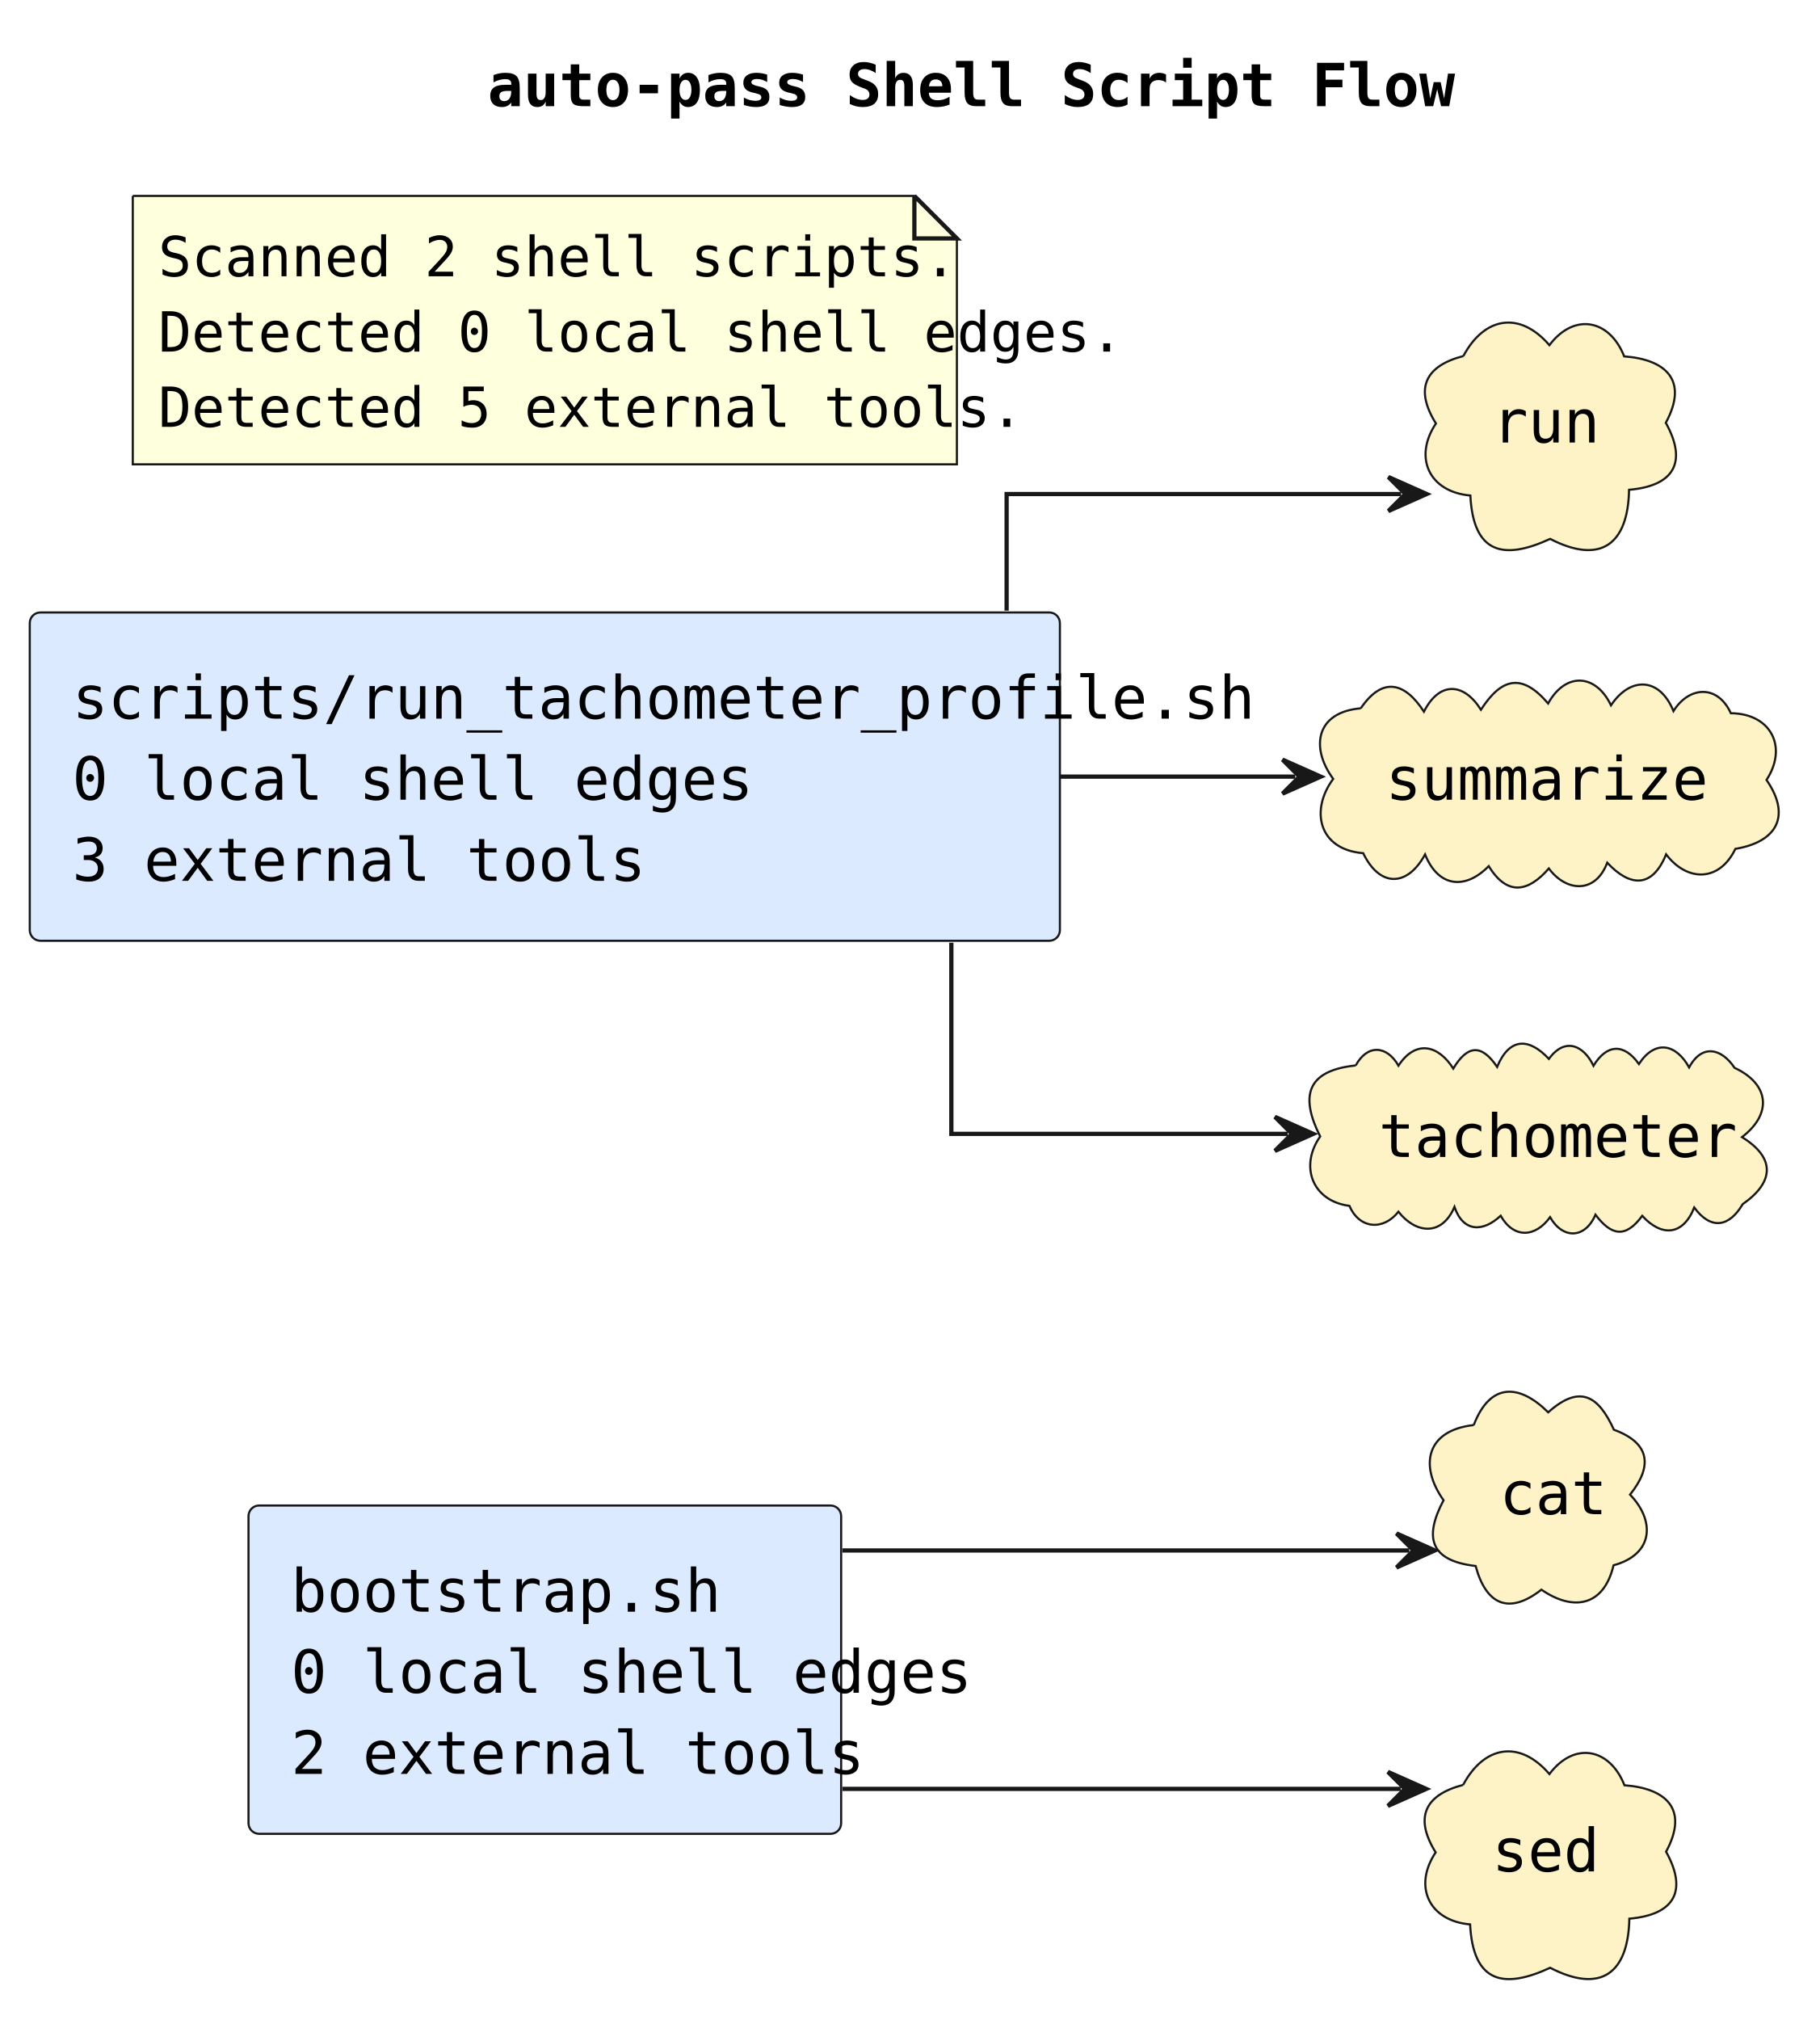
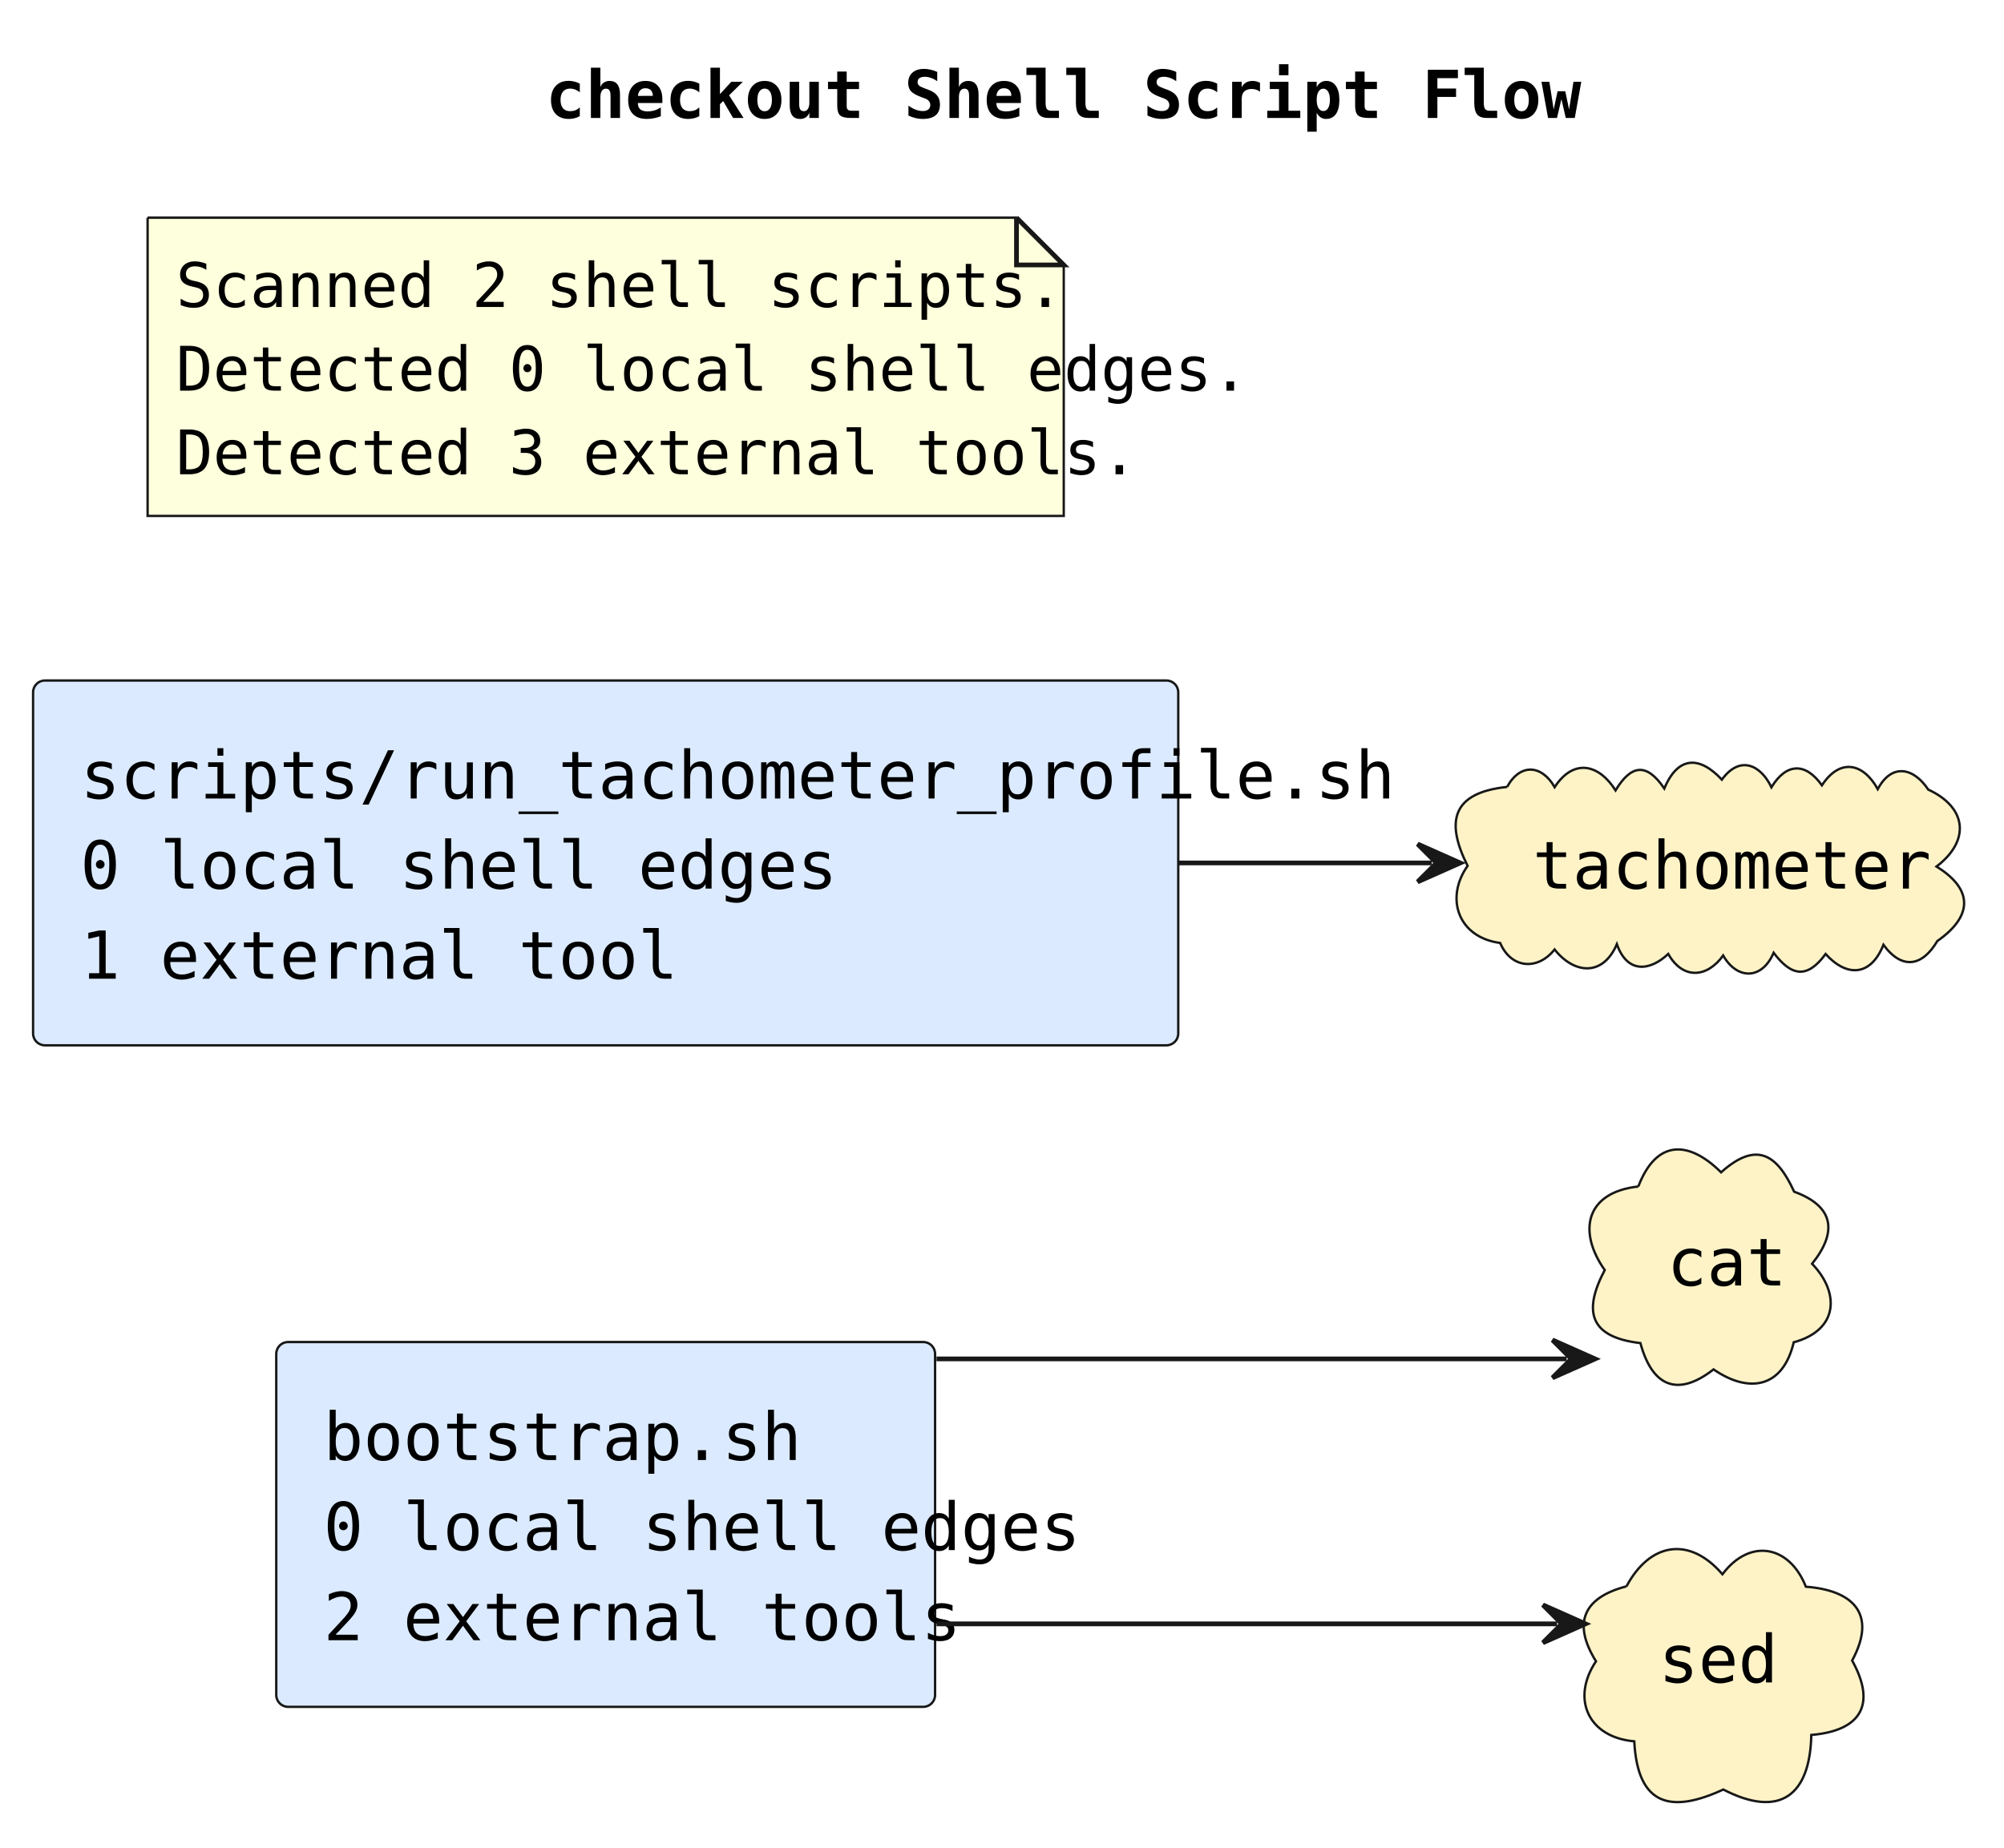
- <svg xmlns="http://www.w3.org/2000/svg" contentStyleType="text/css" data-diagram-type="DESCRIPTION" height="475px" preserveAspectRatio="none" style="width:428px;height:475px;background:#FFFFFF;" version="1.1" viewBox="0 0 428 475" width="428px" zoomAndPan="magnify">
+ <svg xmlns="http://www.w3.org/2000/svg" contentStyleType="text/css" data-diagram-type="DESCRIPTION" height="391px" preserveAspectRatio="none" style="width:424px;height:391px;background:#FFFFFF;" version="1.1" viewBox="0 0 424 391" width="424px" zoomAndPan="magnify">
  <defs />
  <g>
    <g class="title" data-source-line="1">
-       <text fill="#000000" font-family="Monospace" font-size="14" font-weight="bold" lengthAdjust="spacing" textLength="185.107" x="114.663" y="24.966">auto-pass Shell Script Flow</text>
+       <text fill="#000000" font-family="Monospace" font-size="14" font-weight="bold" lengthAdjust="spacing" textLength="179.896" x="115.422" y="24.966">checkout Shell Script Flow</text>
    </g>
    <g class="entity" data-qualified-name="shell_bootstrap_sh" data-source-line="7" id="ent0002">
-       <rect fill="#DBEAFE" height="77.204" rx="2.5" ry="2.5" style="stroke:#181818;stroke-width:0.5;" width="139.392" x="58.45" y="354.018" />
-       <text fill="#000000" font-family="Monospace" font-size="14" lengthAdjust="spacing" textLength="83.72" x="68.45" y="378.984">bootstrap.sh</text>
-       <text fill="#000000" font-family="Monospace" font-size="14" lengthAdjust="spacing" textLength="119.391" x="68.45" y="398.052">0 local shell edges</text>
-       <text fill="#000000" font-family="Monospace" font-size="14" lengthAdjust="spacing" textLength="101.752" x="68.45" y="417.12">2 external tools</text>
+       <rect fill="#DBEAFE" height="77.204" rx="2.5" ry="2.5" style="stroke:#181818;stroke-width:0.5;" width="139.392" x="58.45" y="284.018" />
+       <text fill="#000000" font-family="Monospace" font-size="14" lengthAdjust="spacing" textLength="83.72" x="68.45" y="308.984">bootstrap.sh</text>
+       <text fill="#000000" font-family="Monospace" font-size="14" lengthAdjust="spacing" textLength="119.391" x="68.45" y="328.052">0 local shell edges</text>
+       <text fill="#000000" font-family="Monospace" font-size="14" lengthAdjust="spacing" textLength="101.752" x="68.45" y="347.12">2 external tools</text>
    </g>
    <g class="entity" data-qualified-name="shell_scripts_run_tachometer_profile_sh" data-source-line="8" id="ent0003">
      <rect fill="#DBEAFE" height="77.204" rx="2.5" ry="2.5" style="stroke:#181818;stroke-width:0.5;" width="242.291" x="7" y="144.018" />
      <text fill="#000000" font-family="Monospace" font-size="14" lengthAdjust="spacing" textLength="222.291" x="17" y="168.984">scripts/run_tachometer_profile.sh</text>
      <text fill="#000000" font-family="Monospace" font-size="14" lengthAdjust="spacing" textLength="119.391" x="17" y="188.052">0 local shell edges</text>
-       <text fill="#000000" font-family="Monospace" font-size="14" lengthAdjust="spacing" textLength="101.752" x="17" y="207.12">3 external tools</text>
+       <text fill="#000000" font-family="Monospace" font-size="14" lengthAdjust="spacing" textLength="95.046" x="17" y="207.12">1 external tool</text>
    </g>
    <g class="entity" data-qualified-name="tool_cat" data-source-line="9" id="ent0004">
-       <path d="M346.628,335.102 C350.512,324.992 357.379,325.397 364.142,332.103 C371.626,325.411 375.985,328.271 379.594,336.198 C388.209,339.351 388.697,344.843 383.392,351.46 C389.339,357.617 388.961,365.514 379.511,368.075 C377.188,377.891 369.907,378.89 362.548,373.81 C354.733,379.901 349.482,377.176 347.073,368.242 C336.312,366.993 334.9,361.547 339.524,352.784 C333.814,344.714 335.361,336.351 346.628,335.102" fill="#FEF3C7" style="stroke:#181818;stroke-width:0.5;" />
-       <text fill="#000000" font-family="Monospace" font-size="14" lengthAdjust="spacing" textLength="19.628" x="352.71" y="356.054">cat</text>
+       <path d="M346.628,251.102 C350.512,240.992 357.379,241.397 364.142,248.103 C371.626,241.411 375.985,244.27 379.594,252.198 C388.209,255.351 388.697,260.843 383.392,267.46 C389.339,273.617 388.961,281.514 379.511,284.075 C377.188,293.891 369.907,294.89 362.548,289.81 C354.733,295.901 349.482,293.176 347.073,284.242 C336.312,282.993 334.9,277.547 339.524,268.784 C333.814,260.714 335.361,252.351 346.628,251.102" fill="#FEF3C7" style="stroke:#181818;stroke-width:0.5;" />
+       <text fill="#000000" font-family="Monospace" font-size="14" lengthAdjust="spacing" textLength="19.628" x="352.71" y="272.054">cat</text>
    </g>
-     <g class="entity" data-qualified-name="tool_run" data-source-line="10" id="ent0005">
-       <path d="M344.19,83.721 C349.062,74.579 357.365,72.98 364.425,81.164 C370.289,73.4 378.613,75.138 382.013,83.802 C391.602,84.511 397.292,89.264 391.804,99.424 C397.038,108.87 393.536,114.29 383.163,115.173 C382.925,127.897 376.593,132.892 364.6,126.721 C353.693,131.754 346.531,130.268 345.83,116.52 C336.169,115.686 332.381,107.594 337.734,99.583 C332.678,91.456 335.095,86.088 344.19,83.721" fill="#FEF3C7" style="stroke:#181818;stroke-width:0.5;" />
-       <text fill="#000000" font-family="Monospace" font-size="14" lengthAdjust="spacing" textLength="23.086" x="350.98" y="104.054">run</text>
+     <g class="entity" data-qualified-name="tool_sed" data-source-line="10" id="ent0005">
+       <path d="M344.13,335.721 C349.02,326.553 357.349,324.952 364.428,333.164 C370.308,325.37 378.663,327.11 382.079,335.803 C391.668,336.511 397.358,341.264 391.87,351.424 C397.104,360.87 393.603,366.29 383.229,367.173 C382.971,379.928 376.616,384.925 364.603,378.721 C353.675,383.782 346.492,382.302 345.77,368.52 C336.109,367.686 332.321,359.594 337.674,351.583 C332.618,343.456 335.035,338.088 344.13,335.721" fill="#FEF3C7" style="stroke:#181818;stroke-width:0.5;" />
+       <text fill="#000000" font-family="Monospace" font-size="14" lengthAdjust="spacing" textLength="23.212" x="350.92" y="356.054">sed</text>
    </g>
-     <g class="entity" data-qualified-name="tool_sed" data-source-line="11" id="ent0006">
-       <path d="M344.13,419.721 C349.02,410.553 357.349,408.952 364.428,417.164 C370.308,409.37 378.663,411.11 382.079,419.803 C391.668,420.511 397.358,425.264 391.87,435.424 C397.104,444.87 393.603,450.29 383.229,451.173 C382.971,463.928 376.616,468.925 364.603,462.721 C353.675,467.782 346.492,466.302 345.77,452.52 C336.109,451.686 332.321,443.594 337.674,435.583 C332.618,427.456 335.035,422.088 344.13,419.721" fill="#FEF3C7" style="stroke:#181818;stroke-width:0.5;" />
-       <text fill="#000000" font-family="Monospace" font-size="14" lengthAdjust="spacing" textLength="23.212" x="350.92" y="440.054">sed</text>
+     <g class="entity" data-qualified-name="tool_tachometer" data-source-line="11" id="ent0006">
+       <path d="M318.867,166.541 C321.641,161.467 326.196,161.827 328.927,166.584 C333.008,160.359 338.356,161.785 341.813,167.271 C345.13,161.784 348.386,161.358 352.128,166.874 C355.019,159.97 359.572,159.931 364.306,164.999 C368.121,159.761 372.512,161.861 374.793,166.61 C377.926,161.481 381.955,161.266 385.476,166.197 C389.317,160.356 394.221,161.478 397.288,167.002 C400.356,161.299 404.997,162.598 407.972,167.1 C416.201,170.911 416.882,177.925 409.72,183.387 C417.74,188.351 417.221,194.032 409.888,199.16 C406.706,204.562 402.419,205.303 398.491,199.95 C395.833,206.615 390.772,206.874 386.258,201.9 C382.293,207.284 378.975,206.548 375.257,201.635 C372.849,207.322 367.585,207.465 364.582,202.217 C361.173,206.953 356.075,207.37 352.959,201.883 C348.935,205.662 344.225,205.942 342.093,199.809 C339.093,206.828 332.956,206.067 328.917,200.936 C325.373,205.414 319.747,205.05 317.395,199.559 C308.588,198.41 305.632,190.164 310.509,183.241 C305.792,173.838 307.212,167.749 318.867,166.541" fill="#FEF3C7" style="stroke:#181818;stroke-width:0.5;" />
+       <text fill="#000000" font-family="Monospace" font-size="14" lengthAdjust="spacing" textLength="76.468" x="324.29" y="188.054">tachometer</text>
    </g>
-     <g class="entity" data-qualified-name="tool_summarize" data-source-line="12" id="ent0007">
-       <path d="M320.056,166.558 C325.25,158.938 330.488,160.512 334.915,167.346 C338.532,160.195 344.239,160.429 348.32,166.889 C353.154,159.425 357.921,158.155 364.126,165.417 C368.187,158.05 375.286,158.316 378.911,165.851 C383.495,158.991 390.387,159.268 393.602,167.209 C397.239,161.395 403.939,160.832 407.102,167.713 C416.469,167.784 420.579,175.601 415.489,183.401 C421.434,192.014 417.761,198.017 408.166,199.609 C404.384,207.46 396.795,207.368 391.876,200.902 C388.57,209.019 383.288,208.51 378.029,202.867 C375.237,210.247 368.354,209.734 364.295,204.216 C359.466,209.793 354.495,210.772 350.158,203.668 C344.6,209.336 338.279,208.645 335.182,200.917 C330.992,208.636 324.502,208.676 320.628,200.625 C310.068,199.77 308.135,190.468 313.577,183.155 C308.263,175.971 309.329,167.48 320.056,166.558" fill="#FEF3C7" style="stroke:#181818;stroke-width:0.5;" />
-       <text fill="#000000" font-family="Monospace" font-size="14" lengthAdjust="spacing" textLength="73.262" x="325.89" y="188.054">summarize</text>
-     </g>
-     <g class="entity" data-qualified-name="tool_tachometer" data-source-line="13" id="ent0008">
-       <path d="M318.867,250.541 C321.641,245.467 326.196,245.827 328.927,250.584 C333.008,244.359 338.356,245.785 341.813,251.271 C345.13,245.784 348.386,245.358 352.128,250.874 C355.019,243.97 359.572,243.931 364.306,248.999 C368.121,243.761 372.512,245.861 374.793,250.61 C377.926,245.481 381.955,245.266 385.476,250.197 C389.317,244.356 394.221,245.478 397.288,251.002 C400.356,245.299 404.997,246.598 407.972,251.1 C416.201,254.911 416.882,261.925 409.72,267.387 C417.74,272.351 417.221,278.032 409.888,283.16 C406.706,288.562 402.419,289.303 398.491,283.95 C395.833,290.615 390.772,290.874 386.258,285.9 C382.293,291.284 378.975,290.548 375.257,285.635 C372.849,291.322 367.585,291.465 364.582,286.217 C361.173,290.953 356.075,291.37 352.959,285.883 C348.935,289.662 344.225,289.942 342.093,283.809 C339.093,290.828 332.956,290.067 328.917,284.936 C325.373,289.414 319.747,289.05 317.395,283.559 C308.588,282.41 305.632,274.164 310.509,267.241 C305.792,257.838 307.212,251.749 318.867,250.541" fill="#FEF3C7" style="stroke:#181818;stroke-width:0.5;" />
-       <text fill="#000000" font-family="Monospace" font-size="14" lengthAdjust="spacing" textLength="76.468" x="324.29" y="272.054">tachometer</text>
-     </g>
-     <g class="entity" data-qualified-name="shellGraphSummary" data-source-line="20" id="ent0014">
+     <g class="entity" data-qualified-name="shellGraphSummary" data-source-line="16" id="ent0010">
      <path d="M31.23,46.068 L31.23,109.186 L225.065,109.186 L225.065,56.068 L215.065,46.068 L31.23,46.068" fill="#FEFFDD" style="stroke:#181818;stroke-width:0.5;" />
      <path d="M215.065,46.068 L215.065,56.068 L225.065,56.068 L215.065,46.068" fill="#FEFFDD" style="stroke:#181818;stroke-width:1;" />
      <text fill="#000000" font-family="Monospace" font-size="13" lengthAdjust="spacing" textLength="141.531" x="37.23" y="64.965">Scanned 2 shell scripts.</text>
      <text fill="#000000" font-family="Monospace" font-size="13" lengthAdjust="spacing" textLength="172.835" x="37.23" y="82.671">Detected 0 local shell edges.</text>
-       <text fill="#000000" font-family="Monospace" font-size="13" lengthAdjust="spacing" textLength="156.455" x="37.23" y="100.377">Detected 5 external tools.</text>
+       <text fill="#000000" font-family="Monospace" font-size="13" lengthAdjust="spacing" textLength="156.455" x="37.23" y="100.377">Detected 3 external tools.</text>
    </g>
-     <g class="link" data-entity-1="ent0002" data-entity-2="ent0004" data-link-type="dependency" data-source-line="14" id="lnk9">
-       <path d="M198.15,364.588 C245.23,364.588 298.5,364.588 331.47,364.588" fill="none" id="shell_bootstrap_sh-to-tool_cat" style="stroke:#181818;stroke-width:1;" />
-       <polygon fill="#181818" points="337.47,364.588,328.47,360.588,332.47,364.588,328.47,368.588,337.47,364.588" style="stroke:#181818;stroke-width:1;" />
+     <g class="link" data-entity-1="ent0002" data-entity-2="ent0004" data-link-type="dependency" data-source-line="12" id="lnk7">
+       <path d="M198.15,287.588 C245.23,287.588 298.5,287.588 331.47,287.588" fill="none" id="shell_bootstrap_sh-to-tool_cat" style="stroke:#181818;stroke-width:1;" />
+       <polygon fill="#181818" points="337.47,287.588,328.47,283.588,332.47,287.588,328.47,291.588,337.47,287.588" style="stroke:#181818;stroke-width:1;" />
    </g>
-     <g class="link" data-entity-1="ent0002" data-entity-2="ent0006" data-link-type="dependency" data-source-line="15" id="lnk10">
-       <path d="M198.15,420.658 C244.28,420.658 296.13,420.658 329.45,420.658" fill="none" id="shell_bootstrap_sh-to-tool_sed" style="stroke:#181818;stroke-width:1;" />
-       <polygon fill="#181818" points="335.45,420.658,326.45,416.658,330.45,420.658,326.45,424.658,335.45,420.658" style="stroke:#181818;stroke-width:1;" />
+     <g class="link" data-entity-1="ent0002" data-entity-2="ent0005" data-link-type="dependency" data-source-line="13" id="lnk8">
+       <path d="M198.15,343.658 C244.28,343.658 296.13,343.658 329.45,343.658" fill="none" id="shell_bootstrap_sh-to-tool_sed" style="stroke:#181818;stroke-width:1;" />
+       <polygon fill="#181818" points="335.45,343.658,326.45,339.658,330.45,343.658,326.45,347.658,335.45,343.658" style="stroke:#181818;stroke-width:1;" />
    </g>
-     <g class="link" data-entity-1="ent0003" data-entity-2="ent0005" data-link-type="dependency" data-source-line="16" id="lnk11">
-       <path d="M236.76,143.588 C236.76,129.118 236.76,116.168 236.76,116.168 C236.76,116.168 292.59,116.168 329.55,116.168" fill="none" id="shell_scripts_run_tachometer_profile_sh-to-tool_run" style="stroke:#181818;stroke-width:1;" />
-       <polygon fill="#181818" points="335.55,116.168,326.55,112.168,330.55,116.168,326.55,120.168,335.55,116.168" style="stroke:#181818;stroke-width:1;" />
-     </g>
-     <g class="link" data-entity-1="ent0003" data-entity-2="ent0007" data-link-type="dependency" data-source-line="17" id="lnk12">
-       <path d="M249.45,182.628 C271.01,182.628 286.38,182.628 304.65,182.628" fill="none" id="shell_scripts_run_tachometer_profile_sh-to-tool_summarize" style="stroke:#181818;stroke-width:1;" />
-       <polygon fill="#181818" points="310.65,182.628,301.65,178.628,305.65,182.628,301.65,186.628,310.65,182.628" style="stroke:#181818;stroke-width:1;" />
-     </g>
-     <g class="link" data-entity-1="ent0003" data-entity-2="ent0008" data-link-type="dependency" data-source-line="18" id="lnk13">
-       <path d="M223.76,221.678 C223.76,243.608 223.76,266.628 223.76,266.628 C223.76,266.628 263.83,266.628 302.87,266.628" fill="none" id="shell_scripts_run_tachometer_profile_sh-to-tool_tachometer" style="stroke:#181818;stroke-width:1;" />
-       <polygon fill="#181818" points="308.87,266.628,299.87,262.628,303.87,266.628,299.87,270.628,308.87,266.628" style="stroke:#181818;stroke-width:1;" />
+     <g class="link" data-entity-1="ent0003" data-entity-2="ent0006" data-link-type="dependency" data-source-line="14" id="lnk9">
+       <path d="M249.45,182.628 C270.34,182.628 285.06,182.628 302.94,182.628" fill="none" id="shell_scripts_run_tachometer_profile_sh-to-tool_tachometer" style="stroke:#181818;stroke-width:1;" />
+       <polygon fill="#181818" points="308.94,182.628,299.94,178.628,303.94,182.628,299.94,186.628,308.94,182.628" style="stroke:#181818;stroke-width:1;" />
    </g>
  </g>
</svg>
